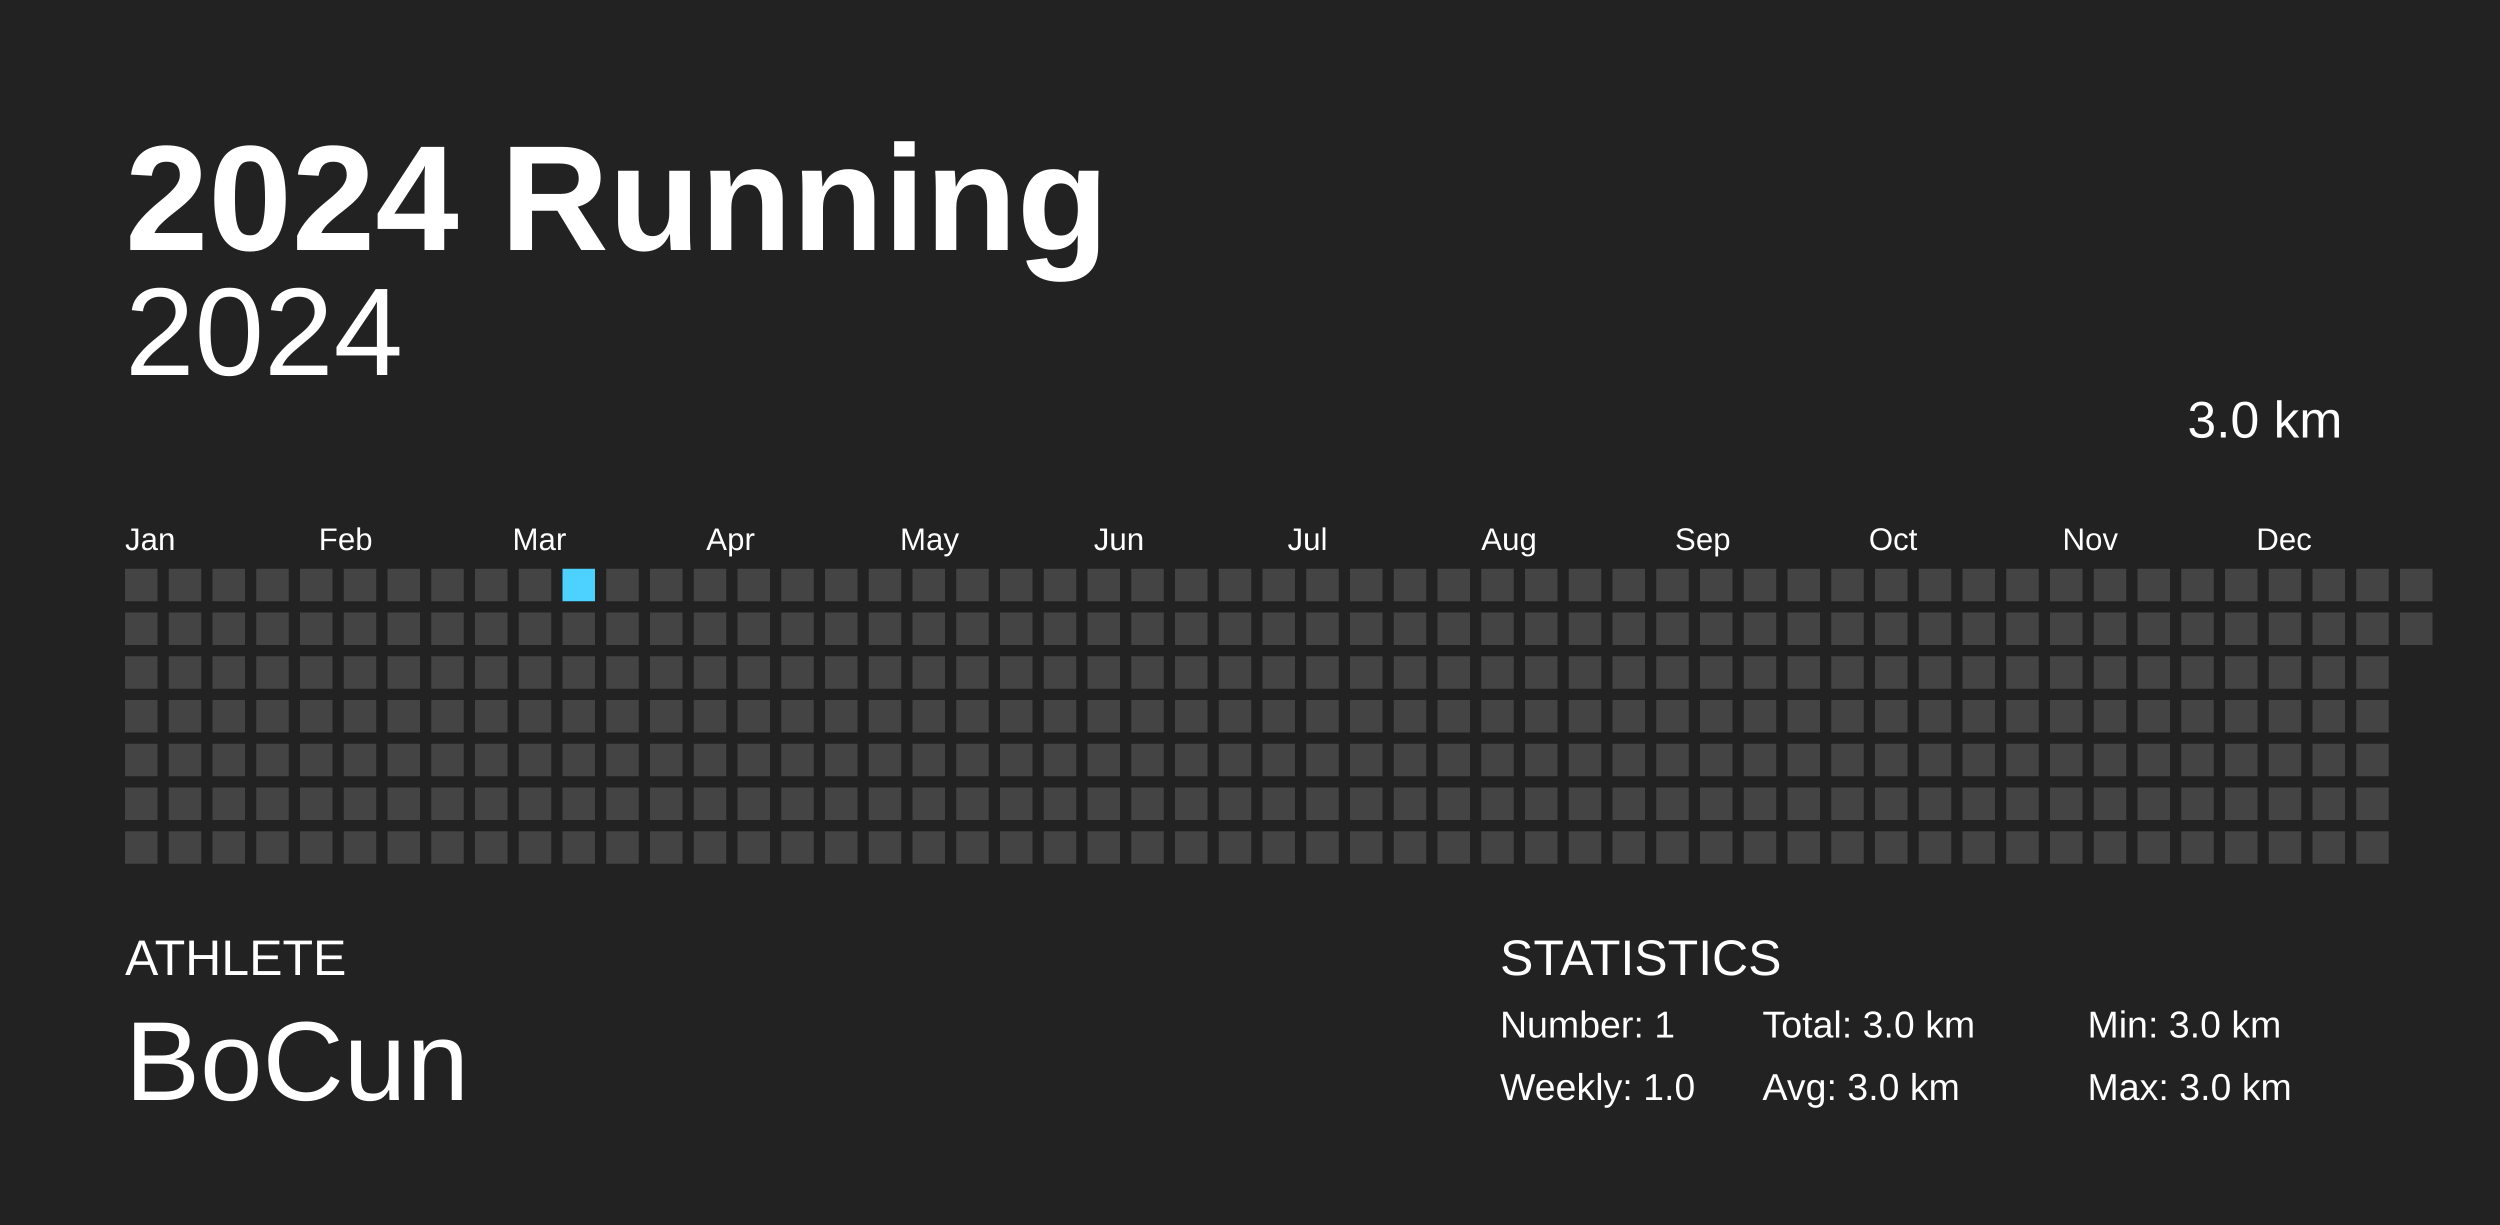
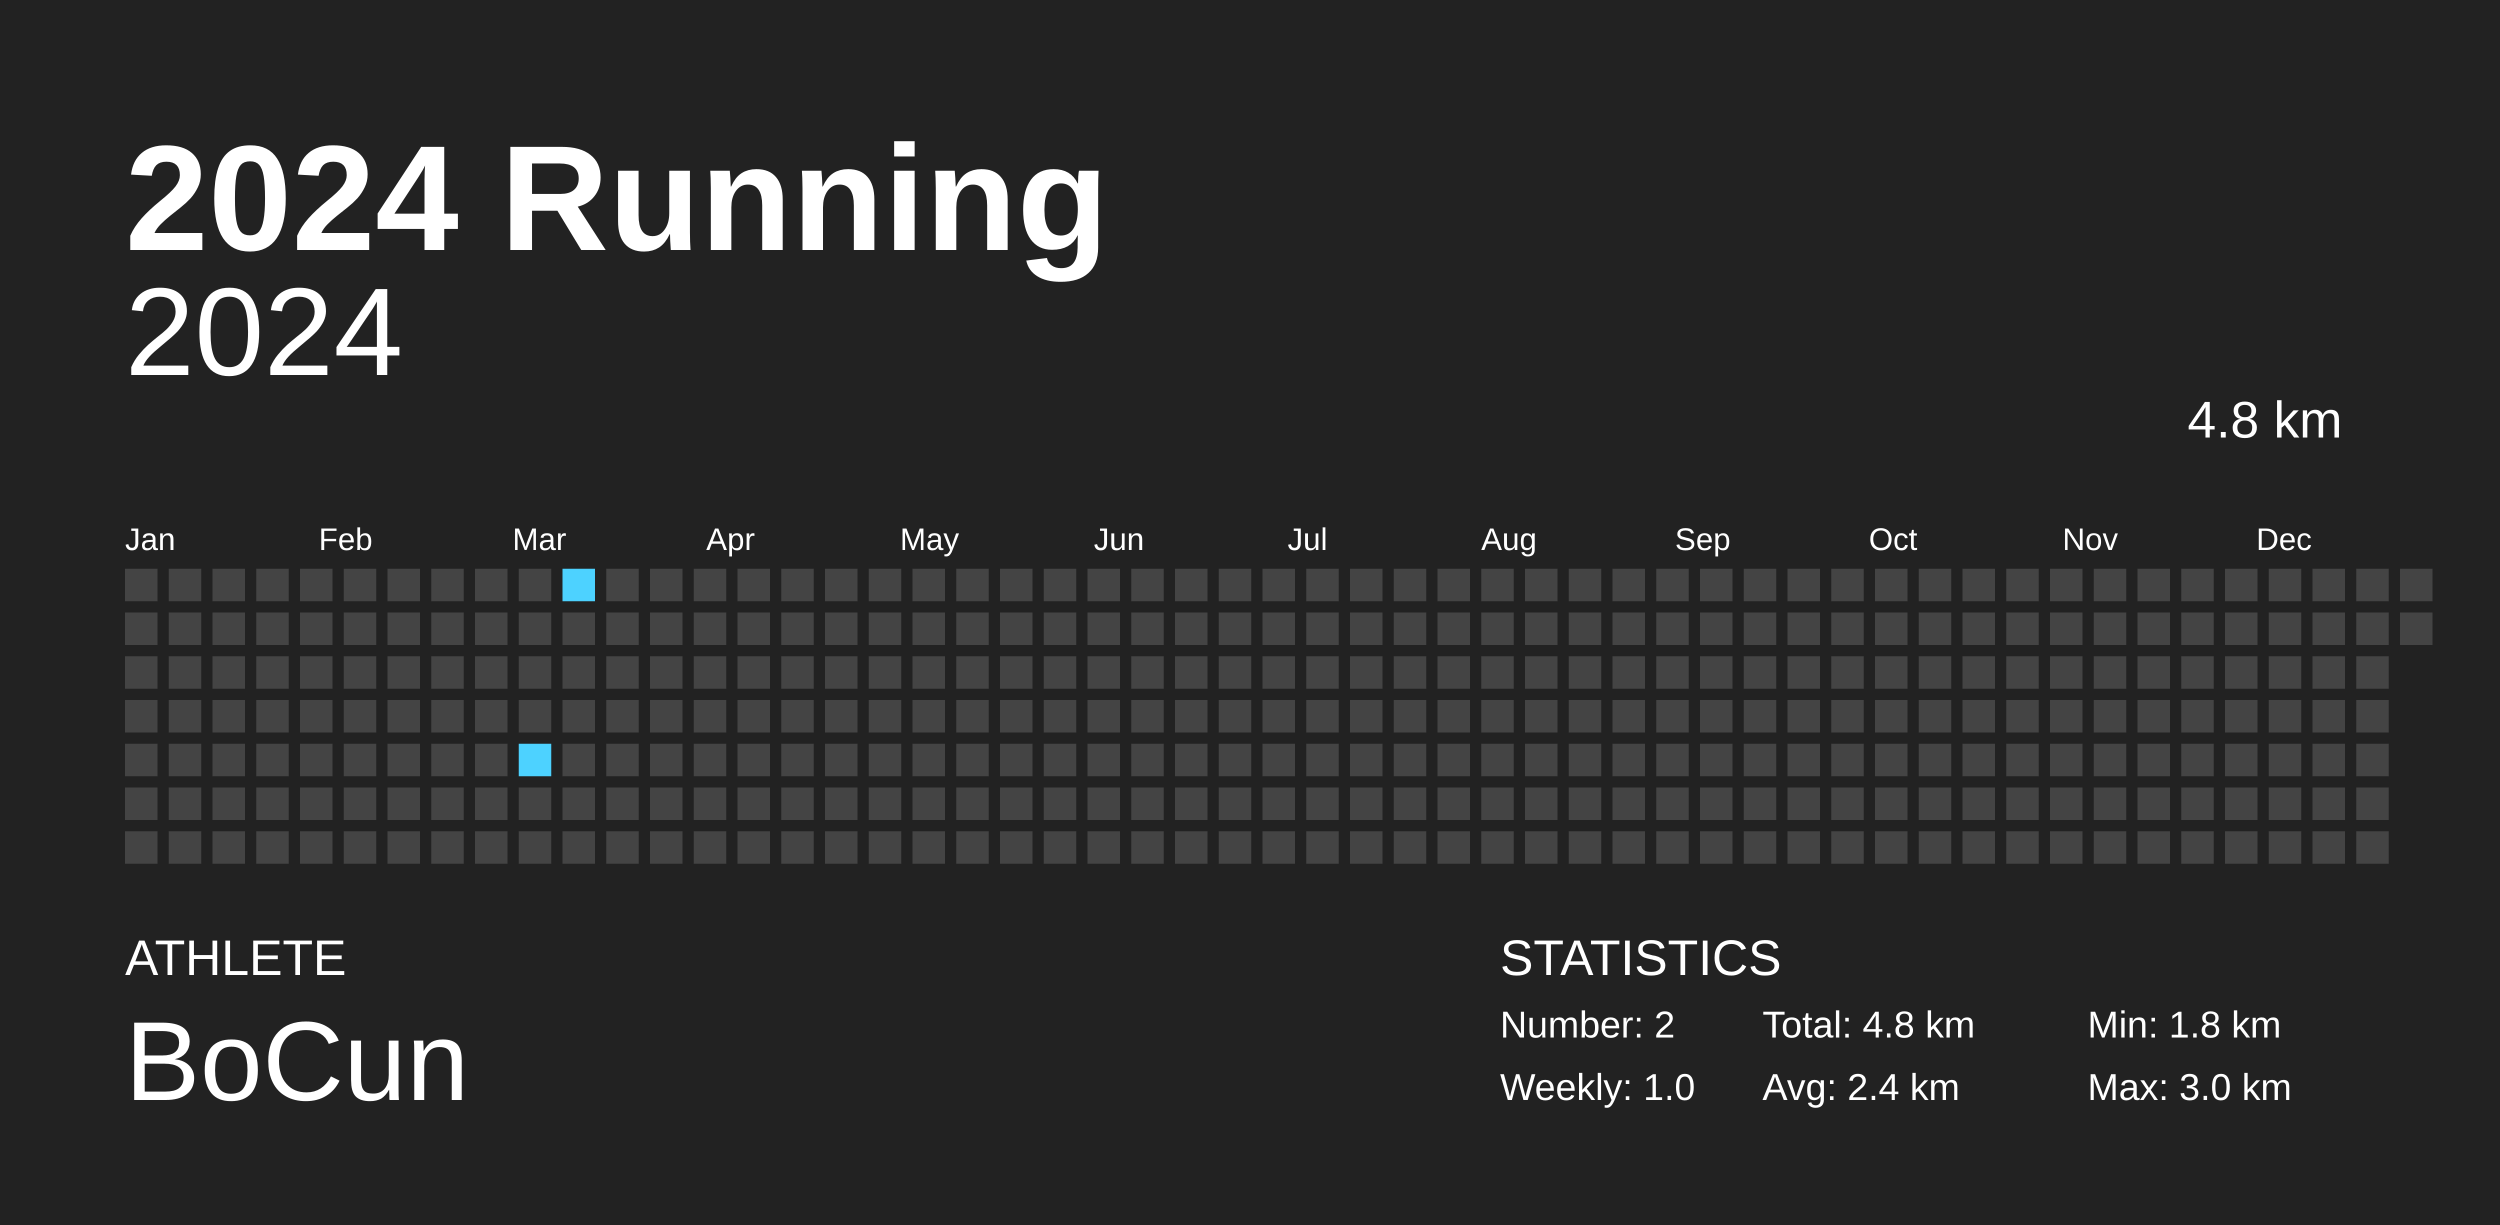
<svg xmlns="http://www.w3.org/2000/svg" baseProfile="full" height="98mm" version="1.1" viewBox="0,0,200,98" width="200mm">
  <defs />
  <rect fill="#222222" height="98" width="200" x="0" y="0" />
  <text fill="#FFFFFF" style="font-size:12px; font-family:Arial; font-weight:bold;" x="10" y="20">2024 Running</text>
  <text fill="#FFFFFF" style="font-size:4px; font-family:Arial" x="10" y="78">ATHLETE</text>
  <text fill="#FFFFFF" style="font-size:9px; font-family:Arial" x="10" y="88">BoCun</text>
  <text fill="#FFFFFF" style="font-size:4px; font-family:Arial" x="120" y="78">STATISTICS</text>
-   <text fill="#FFFFFF" style="font-size:3px; font-family:Arial" x="120" y="83">Number: 1</text>
+   <text fill="#FFFFFF" style="font-size:3px; font-family:Arial" x="120" y="83">Number: 2</text>
  <text fill="#FFFFFF" style="font-size:3px; font-family:Arial" x="120" y="88">Weekly: 1.0</text>
-   <text fill="#FFFFFF" style="font-size:3px; font-family:Arial" x="141" y="83">Total: 3.0 km</text>
-   <text fill="#FFFFFF" style="font-size:3px; font-family:Arial" x="141" y="88">Avg: 3.0 km</text>
-   <text fill="#FFFFFF" style="font-size:3px; font-family:Arial" x="167" y="83">Min: 3.0 km</text>
+   <text fill="#FFFFFF" style="font-size:3px; font-family:Arial" x="141" y="83">Total: 4.8 km</text>
+   <text fill="#FFFFFF" style="font-size:3px; font-family:Arial" x="141" y="88">Avg: 2.4 km</text>
+   <text fill="#FFFFFF" style="font-size:3px; font-family:Arial" x="167" y="83">Min: 1.8 km</text>
  <text fill="#FFFFFF" style="font-size:3px; font-family:Arial" x="167" y="88">Max: 3.0 km</text>
  <text alignment-baseline="hanging" fill="#FFFFFF" style="font-size:10.0px; font-family:Arial;" x="10" y="30">2024</text>
-   <text alignment-baseline="hanging" fill="#FFFFFF" style="font-size:4.125px; font-family:Arial;" x="175" y="35">3.0 km</text>
+   <text alignment-baseline="hanging" fill="#FFFFFF" style="font-size:4.125px; font-family:Arial;" x="175" y="35">4.8 km</text>
  <text fill="#FFFFFF" style="font-size:2.5px; font-family:Arial" x="10.0" y="44">Jan</text>
  <text fill="#FFFFFF" style="font-size:2.5px; font-family:Arial" x="25.5" y="44">Feb</text>
  <text fill="#FFFFFF" style="font-size:2.5px; font-family:Arial" x="41.0" y="44">Mar</text>
  <text fill="#FFFFFF" style="font-size:2.5px; font-family:Arial" x="56.5" y="44">Apr</text>
  <text fill="#FFFFFF" style="font-size:2.5px; font-family:Arial" x="72.0" y="44">May</text>
  <text fill="#FFFFFF" style="font-size:2.5px; font-family:Arial" x="87.5" y="44">Jun</text>
  <text fill="#FFFFFF" style="font-size:2.5px; font-family:Arial" x="103.0" y="44">Jul</text>
  <text fill="#FFFFFF" style="font-size:2.5px; font-family:Arial" x="118.5" y="44">Aug</text>
  <text fill="#FFFFFF" style="font-size:2.5px; font-family:Arial" x="134.0" y="44">Sep</text>
  <text fill="#FFFFFF" style="font-size:2.5px; font-family:Arial" x="149.5" y="44">Oct</text>
  <text fill="#FFFFFF" style="font-size:2.5px; font-family:Arial" x="165.0" y="44">Nov</text>
  <text fill="#FFFFFF" style="font-size:2.5px; font-family:Arial" x="180.5" y="44">Dec</text>
  <rect fill="#444444" height="2.6" width="2.6" x="10.0" y="45.5" />
  <rect fill="#444444" height="2.6" width="2.6" x="10.0" y="49.0" />
  <rect fill="#444444" height="2.6" width="2.6" x="10.0" y="52.5" />
  <rect fill="#444444" height="2.6" width="2.6" x="10.0" y="56.0" />
  <rect fill="#444444" height="2.6" width="2.6" x="10.0" y="59.5" />
  <rect fill="#444444" height="2.6" width="2.6" x="10.0" y="63.0" />
  <rect fill="#444444" height="2.6" width="2.6" x="10.0" y="66.5" />
  <rect fill="#444444" height="2.6" width="2.6" x="13.5" y="45.5" />
  <rect fill="#444444" height="2.6" width="2.6" x="13.5" y="49.0" />
  <rect fill="#444444" height="2.6" width="2.6" x="13.5" y="52.5" />
  <rect fill="#444444" height="2.6" width="2.6" x="13.5" y="56.0" />
  <rect fill="#444444" height="2.6" width="2.6" x="13.5" y="59.5" />
  <rect fill="#444444" height="2.6" width="2.6" x="13.5" y="63.0" />
  <rect fill="#444444" height="2.6" width="2.6" x="13.5" y="66.5" />
  <rect fill="#444444" height="2.6" width="2.6" x="17.0" y="45.5" />
  <rect fill="#444444" height="2.6" width="2.6" x="17.0" y="49.0" />
  <rect fill="#444444" height="2.6" width="2.6" x="17.0" y="52.5" />
  <rect fill="#444444" height="2.6" width="2.6" x="17.0" y="56.0" />
  <rect fill="#444444" height="2.6" width="2.6" x="17.0" y="59.5" />
  <rect fill="#444444" height="2.6" width="2.6" x="17.0" y="63.0" />
  <rect fill="#444444" height="2.6" width="2.6" x="17.0" y="66.5" />
  <rect fill="#444444" height="2.6" width="2.6" x="20.5" y="45.5" />
  <rect fill="#444444" height="2.6" width="2.6" x="20.5" y="49.0" />
  <rect fill="#444444" height="2.6" width="2.6" x="20.5" y="52.5" />
  <rect fill="#444444" height="2.6" width="2.6" x="20.5" y="56.0" />
  <rect fill="#444444" height="2.6" width="2.6" x="20.5" y="59.5" />
  <rect fill="#444444" height="2.6" width="2.6" x="20.5" y="63.0" />
  <rect fill="#444444" height="2.6" width="2.6" x="20.5" y="66.5" />
  <rect fill="#444444" height="2.6" width="2.6" x="24.0" y="45.5" />
  <rect fill="#444444" height="2.6" width="2.6" x="24.0" y="49.0" />
  <rect fill="#444444" height="2.6" width="2.6" x="24.0" y="52.5" />
  <rect fill="#444444" height="2.6" width="2.6" x="24.0" y="56.0" />
  <rect fill="#444444" height="2.6" width="2.6" x="24.0" y="59.5" />
  <rect fill="#444444" height="2.6" width="2.6" x="24.0" y="63.0" />
  <rect fill="#444444" height="2.6" width="2.6" x="24.0" y="66.5" />
  <rect fill="#444444" height="2.6" width="2.6" x="27.5" y="45.5" />
  <rect fill="#444444" height="2.6" width="2.6" x="27.5" y="49.0" />
  <rect fill="#444444" height="2.6" width="2.6" x="27.5" y="52.5" />
  <rect fill="#444444" height="2.6" width="2.6" x="27.5" y="56.0" />
  <rect fill="#444444" height="2.6" width="2.6" x="27.5" y="59.5" />
  <rect fill="#444444" height="2.6" width="2.6" x="27.5" y="63.0" />
  <rect fill="#444444" height="2.6" width="2.6" x="27.5" y="66.5" />
  <rect fill="#444444" height="2.6" width="2.6" x="31.0" y="45.5" />
  <rect fill="#444444" height="2.6" width="2.6" x="31.0" y="49.0" />
  <rect fill="#444444" height="2.6" width="2.6" x="31.0" y="52.5" />
  <rect fill="#444444" height="2.6" width="2.6" x="31.0" y="56.0" />
  <rect fill="#444444" height="2.6" width="2.6" x="31.0" y="59.5" />
  <rect fill="#444444" height="2.6" width="2.6" x="31.0" y="63.0" />
  <rect fill="#444444" height="2.6" width="2.6" x="31.0" y="66.5" />
  <rect fill="#444444" height="2.6" width="2.6" x="34.5" y="45.5" />
  <rect fill="#444444" height="2.6" width="2.6" x="34.5" y="49.0" />
  <rect fill="#444444" height="2.6" width="2.6" x="34.5" y="52.5" />
  <rect fill="#444444" height="2.6" width="2.6" x="34.5" y="56.0" />
  <rect fill="#444444" height="2.6" width="2.6" x="34.5" y="59.5" />
  <rect fill="#444444" height="2.6" width="2.6" x="34.5" y="63.0" />
  <rect fill="#444444" height="2.6" width="2.6" x="34.5" y="66.5" />
  <rect fill="#444444" height="2.6" width="2.6" x="38.0" y="45.5" />
  <rect fill="#444444" height="2.6" width="2.6" x="38.0" y="49.0" />
  <rect fill="#444444" height="2.6" width="2.6" x="38.0" y="52.5" />
  <rect fill="#444444" height="2.6" width="2.6" x="38.0" y="56.0" />
  <rect fill="#444444" height="2.6" width="2.6" x="38.0" y="59.5" />
  <rect fill="#444444" height="2.6" width="2.6" x="38.0" y="63.0" />
  <rect fill="#444444" height="2.6" width="2.6" x="38.0" y="66.5" />
  <rect fill="#444444" height="2.6" width="2.6" x="41.5" y="45.5" />
  <rect fill="#444444" height="2.6" width="2.6" x="41.5" y="49.0" />
  <rect fill="#444444" height="2.6" width="2.6" x="41.5" y="52.5" />
  <rect fill="#444444" height="2.6" width="2.6" x="41.5" y="56.0" />
-   <rect fill="#444444" height="2.6" width="2.6" x="41.5" y="59.5" />
+   <rect fill="#4dd2ff" height="2.6" width="2.6" x="41.5" y="59.5" />
  <rect fill="#444444" height="2.6" width="2.6" x="41.5" y="63.0" />
  <rect fill="#444444" height="2.6" width="2.6" x="41.5" y="66.5" />
-   <rect fill="#4DD2FF" height="2.6" width="2.6" x="45.0" y="45.5" />
+   <rect fill="#4dd2ff" height="2.6" width="2.6" x="45.0" y="45.5" />
  <rect fill="#444444" height="2.6" width="2.6" x="45.0" y="49.0" />
  <rect fill="#444444" height="2.6" width="2.6" x="45.0" y="52.5" />
  <rect fill="#444444" height="2.6" width="2.6" x="45.0" y="56.0" />
  <rect fill="#444444" height="2.6" width="2.6" x="45.0" y="59.5" />
  <rect fill="#444444" height="2.6" width="2.6" x="45.0" y="63.0" />
  <rect fill="#444444" height="2.6" width="2.6" x="45.0" y="66.5" />
  <rect fill="#444444" height="2.6" width="2.6" x="48.5" y="45.5" />
  <rect fill="#444444" height="2.6" width="2.6" x="48.5" y="49.0" />
  <rect fill="#444444" height="2.6" width="2.6" x="48.5" y="52.5" />
  <rect fill="#444444" height="2.6" width="2.6" x="48.5" y="56.0" />
  <rect fill="#444444" height="2.6" width="2.6" x="48.5" y="59.5" />
  <rect fill="#444444" height="2.6" width="2.6" x="48.5" y="63.0" />
  <rect fill="#444444" height="2.6" width="2.6" x="48.5" y="66.5" />
  <rect fill="#444444" height="2.6" width="2.6" x="52.0" y="45.5" />
  <rect fill="#444444" height="2.6" width="2.6" x="52.0" y="49.0" />
  <rect fill="#444444" height="2.6" width="2.6" x="52.0" y="52.5" />
  <rect fill="#444444" height="2.6" width="2.6" x="52.0" y="56.0" />
  <rect fill="#444444" height="2.6" width="2.6" x="52.0" y="59.5" />
  <rect fill="#444444" height="2.6" width="2.6" x="52.0" y="63.0" />
  <rect fill="#444444" height="2.6" width="2.6" x="52.0" y="66.5" />
  <rect fill="#444444" height="2.6" width="2.6" x="55.5" y="45.5" />
  <rect fill="#444444" height="2.6" width="2.6" x="55.5" y="49.0" />
  <rect fill="#444444" height="2.6" width="2.6" x="55.5" y="52.5" />
  <rect fill="#444444" height="2.6" width="2.6" x="55.5" y="56.0" />
  <rect fill="#444444" height="2.6" width="2.6" x="55.5" y="59.5" />
  <rect fill="#444444" height="2.6" width="2.6" x="55.5" y="63.0" />
  <rect fill="#444444" height="2.6" width="2.6" x="55.5" y="66.5" />
  <rect fill="#444444" height="2.6" width="2.6" x="59.0" y="45.5" />
  <rect fill="#444444" height="2.6" width="2.6" x="59.0" y="49.0" />
  <rect fill="#444444" height="2.6" width="2.6" x="59.0" y="52.5" />
  <rect fill="#444444" height="2.6" width="2.6" x="59.0" y="56.0" />
  <rect fill="#444444" height="2.6" width="2.6" x="59.0" y="59.5" />
  <rect fill="#444444" height="2.6" width="2.6" x="59.0" y="63.0" />
  <rect fill="#444444" height="2.6" width="2.6" x="59.0" y="66.5" />
  <rect fill="#444444" height="2.6" width="2.6" x="62.5" y="45.5" />
  <rect fill="#444444" height="2.6" width="2.6" x="62.5" y="49.0" />
  <rect fill="#444444" height="2.6" width="2.6" x="62.5" y="52.5" />
  <rect fill="#444444" height="2.6" width="2.6" x="62.5" y="56.0" />
  <rect fill="#444444" height="2.6" width="2.6" x="62.5" y="59.5" />
  <rect fill="#444444" height="2.6" width="2.6" x="62.5" y="63.0" />
  <rect fill="#444444" height="2.6" width="2.6" x="62.5" y="66.5" />
  <rect fill="#444444" height="2.6" width="2.6" x="66.0" y="45.5" />
  <rect fill="#444444" height="2.6" width="2.6" x="66.0" y="49.0" />
  <rect fill="#444444" height="2.6" width="2.6" x="66.0" y="52.5" />
  <rect fill="#444444" height="2.6" width="2.6" x="66.0" y="56.0" />
  <rect fill="#444444" height="2.6" width="2.6" x="66.0" y="59.5" />
  <rect fill="#444444" height="2.6" width="2.6" x="66.0" y="63.0" />
  <rect fill="#444444" height="2.6" width="2.6" x="66.0" y="66.5" />
  <rect fill="#444444" height="2.6" width="2.6" x="69.5" y="45.5" />
  <rect fill="#444444" height="2.6" width="2.6" x="69.5" y="49.0" />
  <rect fill="#444444" height="2.6" width="2.6" x="69.5" y="52.5" />
  <rect fill="#444444" height="2.6" width="2.6" x="69.5" y="56.0" />
  <rect fill="#444444" height="2.6" width="2.6" x="69.5" y="59.5" />
  <rect fill="#444444" height="2.6" width="2.6" x="69.5" y="63.0" />
  <rect fill="#444444" height="2.6" width="2.6" x="69.5" y="66.5" />
  <rect fill="#444444" height="2.6" width="2.6" x="73.0" y="45.5" />
  <rect fill="#444444" height="2.6" width="2.6" x="73.0" y="49.0" />
  <rect fill="#444444" height="2.6" width="2.6" x="73.0" y="52.5" />
  <rect fill="#444444" height="2.6" width="2.6" x="73.0" y="56.0" />
  <rect fill="#444444" height="2.6" width="2.6" x="73.0" y="59.5" />
  <rect fill="#444444" height="2.6" width="2.6" x="73.0" y="63.0" />
  <rect fill="#444444" height="2.6" width="2.6" x="73.0" y="66.5" />
  <rect fill="#444444" height="2.6" width="2.6" x="76.5" y="45.5" />
  <rect fill="#444444" height="2.6" width="2.6" x="76.5" y="49.0" />
  <rect fill="#444444" height="2.6" width="2.6" x="76.5" y="52.5" />
  <rect fill="#444444" height="2.6" width="2.6" x="76.5" y="56.0" />
  <rect fill="#444444" height="2.6" width="2.6" x="76.5" y="59.5" />
  <rect fill="#444444" height="2.6" width="2.6" x="76.5" y="63.0" />
  <rect fill="#444444" height="2.6" width="2.6" x="76.5" y="66.5" />
  <rect fill="#444444" height="2.6" width="2.6" x="80.0" y="45.5" />
  <rect fill="#444444" height="2.6" width="2.6" x="80.0" y="49.0" />
  <rect fill="#444444" height="2.6" width="2.6" x="80.0" y="52.5" />
  <rect fill="#444444" height="2.6" width="2.6" x="80.0" y="56.0" />
  <rect fill="#444444" height="2.6" width="2.6" x="80.0" y="59.5" />
  <rect fill="#444444" height="2.6" width="2.6" x="80.0" y="63.0" />
  <rect fill="#444444" height="2.6" width="2.6" x="80.0" y="66.5" />
  <rect fill="#444444" height="2.6" width="2.6" x="83.5" y="45.5" />
  <rect fill="#444444" height="2.6" width="2.6" x="83.5" y="49.0" />
  <rect fill="#444444" height="2.6" width="2.6" x="83.5" y="52.5" />
  <rect fill="#444444" height="2.6" width="2.6" x="83.5" y="56.0" />
  <rect fill="#444444" height="2.6" width="2.6" x="83.5" y="59.5" />
  <rect fill="#444444" height="2.6" width="2.6" x="83.5" y="63.0" />
  <rect fill="#444444" height="2.6" width="2.6" x="83.5" y="66.5" />
  <rect fill="#444444" height="2.6" width="2.6" x="87.0" y="45.5" />
  <rect fill="#444444" height="2.6" width="2.6" x="87.0" y="49.0" />
  <rect fill="#444444" height="2.6" width="2.6" x="87.0" y="52.5" />
  <rect fill="#444444" height="2.6" width="2.6" x="87.0" y="56.0" />
  <rect fill="#444444" height="2.6" width="2.6" x="87.0" y="59.5" />
  <rect fill="#444444" height="2.6" width="2.6" x="87.0" y="63.0" />
  <rect fill="#444444" height="2.6" width="2.6" x="87.0" y="66.5" />
  <rect fill="#444444" height="2.6" width="2.6" x="90.5" y="45.5" />
  <rect fill="#444444" height="2.6" width="2.6" x="90.5" y="49.0" />
  <rect fill="#444444" height="2.6" width="2.6" x="90.5" y="52.5" />
  <rect fill="#444444" height="2.6" width="2.6" x="90.5" y="56.0" />
  <rect fill="#444444" height="2.6" width="2.6" x="90.5" y="59.5" />
  <rect fill="#444444" height="2.6" width="2.6" x="90.5" y="63.0" />
  <rect fill="#444444" height="2.6" width="2.6" x="90.5" y="66.5" />
  <rect fill="#444444" height="2.6" width="2.6" x="94.0" y="45.5" />
  <rect fill="#444444" height="2.6" width="2.6" x="94.0" y="49.0" />
  <rect fill="#444444" height="2.6" width="2.6" x="94.0" y="52.5" />
  <rect fill="#444444" height="2.6" width="2.6" x="94.0" y="56.0" />
  <rect fill="#444444" height="2.6" width="2.6" x="94.0" y="59.5" />
  <rect fill="#444444" height="2.6" width="2.6" x="94.0" y="63.0" />
  <rect fill="#444444" height="2.6" width="2.6" x="94.0" y="66.5" />
  <rect fill="#444444" height="2.6" width="2.6" x="97.5" y="45.5" />
  <rect fill="#444444" height="2.6" width="2.6" x="97.5" y="49.0" />
  <rect fill="#444444" height="2.6" width="2.6" x="97.5" y="52.5" />
  <rect fill="#444444" height="2.6" width="2.6" x="97.5" y="56.0" />
  <rect fill="#444444" height="2.6" width="2.6" x="97.5" y="59.5" />
  <rect fill="#444444" height="2.6" width="2.6" x="97.5" y="63.0" />
  <rect fill="#444444" height="2.6" width="2.6" x="97.5" y="66.5" />
  <rect fill="#444444" height="2.6" width="2.6" x="101.0" y="45.5" />
  <rect fill="#444444" height="2.6" width="2.6" x="101.0" y="49.0" />
  <rect fill="#444444" height="2.6" width="2.6" x="101.0" y="52.5" />
  <rect fill="#444444" height="2.6" width="2.6" x="101.0" y="56.0" />
  <rect fill="#444444" height="2.6" width="2.6" x="101.0" y="59.5" />
  <rect fill="#444444" height="2.6" width="2.6" x="101.0" y="63.0" />
  <rect fill="#444444" height="2.6" width="2.6" x="101.0" y="66.5" />
  <rect fill="#444444" height="2.6" width="2.6" x="104.5" y="45.5" />
  <rect fill="#444444" height="2.6" width="2.6" x="104.5" y="49.0" />
  <rect fill="#444444" height="2.6" width="2.6" x="104.5" y="52.5" />
  <rect fill="#444444" height="2.6" width="2.6" x="104.5" y="56.0" />
  <rect fill="#444444" height="2.6" width="2.6" x="104.5" y="59.5" />
  <rect fill="#444444" height="2.6" width="2.6" x="104.5" y="63.0" />
  <rect fill="#444444" height="2.6" width="2.6" x="104.5" y="66.5" />
  <rect fill="#444444" height="2.6" width="2.6" x="108.0" y="45.5" />
  <rect fill="#444444" height="2.6" width="2.6" x="108.0" y="49.0" />
  <rect fill="#444444" height="2.6" width="2.6" x="108.0" y="52.5" />
  <rect fill="#444444" height="2.6" width="2.6" x="108.0" y="56.0" />
  <rect fill="#444444" height="2.6" width="2.6" x="108.0" y="59.5" />
  <rect fill="#444444" height="2.6" width="2.6" x="108.0" y="63.0" />
  <rect fill="#444444" height="2.6" width="2.6" x="108.0" y="66.5" />
  <rect fill="#444444" height="2.6" width="2.6" x="111.5" y="45.5" />
  <rect fill="#444444" height="2.6" width="2.6" x="111.5" y="49.0" />
  <rect fill="#444444" height="2.6" width="2.6" x="111.5" y="52.5" />
  <rect fill="#444444" height="2.6" width="2.6" x="111.5" y="56.0" />
  <rect fill="#444444" height="2.6" width="2.6" x="111.5" y="59.5" />
  <rect fill="#444444" height="2.6" width="2.6" x="111.5" y="63.0" />
  <rect fill="#444444" height="2.6" width="2.6" x="111.5" y="66.5" />
  <rect fill="#444444" height="2.6" width="2.6" x="115.0" y="45.5" />
  <rect fill="#444444" height="2.6" width="2.6" x="115.0" y="49.0" />
  <rect fill="#444444" height="2.6" width="2.6" x="115.0" y="52.5" />
  <rect fill="#444444" height="2.6" width="2.6" x="115.0" y="56.0" />
  <rect fill="#444444" height="2.6" width="2.6" x="115.0" y="59.5" />
  <rect fill="#444444" height="2.6" width="2.6" x="115.0" y="63.0" />
  <rect fill="#444444" height="2.6" width="2.6" x="115.0" y="66.5" />
  <rect fill="#444444" height="2.6" width="2.6" x="118.5" y="45.5" />
  <rect fill="#444444" height="2.6" width="2.6" x="118.5" y="49.0" />
  <rect fill="#444444" height="2.6" width="2.6" x="118.5" y="52.5" />
  <rect fill="#444444" height="2.6" width="2.6" x="118.5" y="56.0" />
  <rect fill="#444444" height="2.6" width="2.6" x="118.5" y="59.5" />
  <rect fill="#444444" height="2.6" width="2.6" x="118.5" y="63.0" />
  <rect fill="#444444" height="2.6" width="2.6" x="118.5" y="66.5" />
  <rect fill="#444444" height="2.6" width="2.6" x="122.0" y="45.5" />
  <rect fill="#444444" height="2.6" width="2.6" x="122.0" y="49.0" />
  <rect fill="#444444" height="2.6" width="2.6" x="122.0" y="52.5" />
  <rect fill="#444444" height="2.6" width="2.6" x="122.0" y="56.0" />
  <rect fill="#444444" height="2.6" width="2.6" x="122.0" y="59.5" />
  <rect fill="#444444" height="2.6" width="2.6" x="122.0" y="63.0" />
  <rect fill="#444444" height="2.6" width="2.6" x="122.0" y="66.5" />
  <rect fill="#444444" height="2.6" width="2.6" x="125.5" y="45.5" />
  <rect fill="#444444" height="2.6" width="2.6" x="125.5" y="49.0" />
  <rect fill="#444444" height="2.6" width="2.6" x="125.5" y="52.5" />
  <rect fill="#444444" height="2.6" width="2.6" x="125.5" y="56.0" />
  <rect fill="#444444" height="2.6" width="2.6" x="125.5" y="59.5" />
  <rect fill="#444444" height="2.6" width="2.6" x="125.5" y="63.0" />
  <rect fill="#444444" height="2.6" width="2.6" x="125.5" y="66.5" />
  <rect fill="#444444" height="2.6" width="2.6" x="129.0" y="45.5" />
  <rect fill="#444444" height="2.6" width="2.6" x="129.0" y="49.0" />
  <rect fill="#444444" height="2.6" width="2.6" x="129.0" y="52.5" />
  <rect fill="#444444" height="2.6" width="2.6" x="129.0" y="56.0" />
  <rect fill="#444444" height="2.6" width="2.6" x="129.0" y="59.5" />
  <rect fill="#444444" height="2.6" width="2.6" x="129.0" y="63.0" />
  <rect fill="#444444" height="2.6" width="2.6" x="129.0" y="66.5" />
  <rect fill="#444444" height="2.6" width="2.6" x="132.5" y="45.5" />
  <rect fill="#444444" height="2.6" width="2.6" x="132.5" y="49.0" />
  <rect fill="#444444" height="2.6" width="2.6" x="132.5" y="52.5" />
  <rect fill="#444444" height="2.6" width="2.6" x="132.5" y="56.0" />
  <rect fill="#444444" height="2.6" width="2.6" x="132.5" y="59.5" />
  <rect fill="#444444" height="2.6" width="2.6" x="132.5" y="63.0" />
  <rect fill="#444444" height="2.6" width="2.6" x="132.5" y="66.5" />
  <rect fill="#444444" height="2.6" width="2.6" x="136.0" y="45.5" />
  <rect fill="#444444" height="2.6" width="2.6" x="136.0" y="49.0" />
  <rect fill="#444444" height="2.6" width="2.6" x="136.0" y="52.5" />
  <rect fill="#444444" height="2.6" width="2.6" x="136.0" y="56.0" />
  <rect fill="#444444" height="2.6" width="2.6" x="136.0" y="59.5" />
  <rect fill="#444444" height="2.6" width="2.6" x="136.0" y="63.0" />
  <rect fill="#444444" height="2.6" width="2.6" x="136.0" y="66.5" />
  <rect fill="#444444" height="2.6" width="2.6" x="139.5" y="45.5" />
  <rect fill="#444444" height="2.6" width="2.6" x="139.5" y="49.0" />
  <rect fill="#444444" height="2.6" width="2.6" x="139.5" y="52.5" />
  <rect fill="#444444" height="2.6" width="2.6" x="139.5" y="56.0" />
  <rect fill="#444444" height="2.6" width="2.6" x="139.5" y="59.5" />
  <rect fill="#444444" height="2.6" width="2.6" x="139.5" y="63.0" />
  <rect fill="#444444" height="2.6" width="2.6" x="139.5" y="66.5" />
  <rect fill="#444444" height="2.6" width="2.6" x="143.0" y="45.5" />
  <rect fill="#444444" height="2.6" width="2.6" x="143.0" y="49.0" />
  <rect fill="#444444" height="2.6" width="2.6" x="143.0" y="52.5" />
  <rect fill="#444444" height="2.6" width="2.6" x="143.0" y="56.0" />
  <rect fill="#444444" height="2.6" width="2.6" x="143.0" y="59.5" />
  <rect fill="#444444" height="2.6" width="2.6" x="143.0" y="63.0" />
  <rect fill="#444444" height="2.6" width="2.6" x="143.0" y="66.5" />
  <rect fill="#444444" height="2.6" width="2.6" x="146.5" y="45.5" />
  <rect fill="#444444" height="2.6" width="2.6" x="146.5" y="49.0" />
  <rect fill="#444444" height="2.6" width="2.6" x="146.5" y="52.5" />
  <rect fill="#444444" height="2.6" width="2.6" x="146.5" y="56.0" />
  <rect fill="#444444" height="2.6" width="2.6" x="146.5" y="59.5" />
  <rect fill="#444444" height="2.6" width="2.6" x="146.5" y="63.0" />
  <rect fill="#444444" height="2.6" width="2.6" x="146.5" y="66.5" />
  <rect fill="#444444" height="2.6" width="2.6" x="150.0" y="45.5" />
  <rect fill="#444444" height="2.6" width="2.6" x="150.0" y="49.0" />
  <rect fill="#444444" height="2.6" width="2.6" x="150.0" y="52.5" />
  <rect fill="#444444" height="2.6" width="2.6" x="150.0" y="56.0" />
  <rect fill="#444444" height="2.6" width="2.6" x="150.0" y="59.5" />
  <rect fill="#444444" height="2.6" width="2.6" x="150.0" y="63.0" />
  <rect fill="#444444" height="2.6" width="2.6" x="150.0" y="66.5" />
  <rect fill="#444444" height="2.6" width="2.6" x="153.5" y="45.5" />
  <rect fill="#444444" height="2.6" width="2.6" x="153.5" y="49.0" />
  <rect fill="#444444" height="2.6" width="2.6" x="153.5" y="52.5" />
  <rect fill="#444444" height="2.6" width="2.6" x="153.5" y="56.0" />
  <rect fill="#444444" height="2.6" width="2.6" x="153.5" y="59.5" />
  <rect fill="#444444" height="2.6" width="2.6" x="153.5" y="63.0" />
  <rect fill="#444444" height="2.6" width="2.6" x="153.5" y="66.5" />
  <rect fill="#444444" height="2.6" width="2.6" x="157.0" y="45.5" />
  <rect fill="#444444" height="2.6" width="2.6" x="157.0" y="49.0" />
  <rect fill="#444444" height="2.6" width="2.6" x="157.0" y="52.5" />
  <rect fill="#444444" height="2.6" width="2.6" x="157.0" y="56.0" />
  <rect fill="#444444" height="2.6" width="2.6" x="157.0" y="59.5" />
  <rect fill="#444444" height="2.6" width="2.6" x="157.0" y="63.0" />
  <rect fill="#444444" height="2.6" width="2.6" x="157.0" y="66.5" />
  <rect fill="#444444" height="2.6" width="2.6" x="160.5" y="45.5" />
  <rect fill="#444444" height="2.6" width="2.6" x="160.5" y="49.0" />
  <rect fill="#444444" height="2.6" width="2.6" x="160.5" y="52.5" />
  <rect fill="#444444" height="2.6" width="2.6" x="160.5" y="56.0" />
  <rect fill="#444444" height="2.6" width="2.6" x="160.5" y="59.5" />
  <rect fill="#444444" height="2.6" width="2.6" x="160.5" y="63.0" />
  <rect fill="#444444" height="2.6" width="2.6" x="160.5" y="66.5" />
  <rect fill="#444444" height="2.6" width="2.6" x="164.0" y="45.5" />
  <rect fill="#444444" height="2.6" width="2.6" x="164.0" y="49.0" />
  <rect fill="#444444" height="2.6" width="2.6" x="164.0" y="52.5" />
  <rect fill="#444444" height="2.6" width="2.6" x="164.0" y="56.0" />
  <rect fill="#444444" height="2.6" width="2.6" x="164.0" y="59.5" />
  <rect fill="#444444" height="2.6" width="2.6" x="164.0" y="63.0" />
  <rect fill="#444444" height="2.6" width="2.6" x="164.0" y="66.5" />
  <rect fill="#444444" height="2.6" width="2.6" x="167.5" y="45.5" />
  <rect fill="#444444" height="2.6" width="2.6" x="167.5" y="49.0" />
  <rect fill="#444444" height="2.6" width="2.6" x="167.5" y="52.5" />
  <rect fill="#444444" height="2.6" width="2.6" x="167.5" y="56.0" />
  <rect fill="#444444" height="2.6" width="2.6" x="167.5" y="59.5" />
  <rect fill="#444444" height="2.6" width="2.6" x="167.5" y="63.0" />
  <rect fill="#444444" height="2.6" width="2.6" x="167.5" y="66.5" />
  <rect fill="#444444" height="2.6" width="2.6" x="171.0" y="45.5" />
  <rect fill="#444444" height="2.6" width="2.6" x="171.0" y="49.0" />
  <rect fill="#444444" height="2.6" width="2.6" x="171.0" y="52.5" />
  <rect fill="#444444" height="2.6" width="2.6" x="171.0" y="56.0" />
  <rect fill="#444444" height="2.6" width="2.6" x="171.0" y="59.5" />
  <rect fill="#444444" height="2.6" width="2.6" x="171.0" y="63.0" />
  <rect fill="#444444" height="2.6" width="2.6" x="171.0" y="66.5" />
  <rect fill="#444444" height="2.6" width="2.6" x="174.5" y="45.5" />
  <rect fill="#444444" height="2.6" width="2.6" x="174.5" y="49.0" />
  <rect fill="#444444" height="2.6" width="2.6" x="174.5" y="52.5" />
  <rect fill="#444444" height="2.6" width="2.6" x="174.5" y="56.0" />
  <rect fill="#444444" height="2.6" width="2.6" x="174.5" y="59.5" />
  <rect fill="#444444" height="2.6" width="2.6" x="174.5" y="63.0" />
  <rect fill="#444444" height="2.6" width="2.6" x="174.5" y="66.5" />
  <rect fill="#444444" height="2.6" width="2.6" x="178.0" y="45.5" />
  <rect fill="#444444" height="2.6" width="2.6" x="178.0" y="49.0" />
  <rect fill="#444444" height="2.6" width="2.6" x="178.0" y="52.5" />
  <rect fill="#444444" height="2.6" width="2.6" x="178.0" y="56.0" />
  <rect fill="#444444" height="2.6" width="2.6" x="178.0" y="59.5" />
  <rect fill="#444444" height="2.6" width="2.6" x="178.0" y="63.0" />
  <rect fill="#444444" height="2.6" width="2.6" x="178.0" y="66.5" />
  <rect fill="#444444" height="2.6" width="2.6" x="181.5" y="45.5" />
  <rect fill="#444444" height="2.6" width="2.6" x="181.5" y="49.0" />
  <rect fill="#444444" height="2.6" width="2.6" x="181.5" y="52.5" />
  <rect fill="#444444" height="2.6" width="2.6" x="181.5" y="56.0" />
  <rect fill="#444444" height="2.6" width="2.6" x="181.5" y="59.5" />
  <rect fill="#444444" height="2.6" width="2.6" x="181.5" y="63.0" />
  <rect fill="#444444" height="2.6" width="2.6" x="181.5" y="66.5" />
  <rect fill="#444444" height="2.6" width="2.6" x="185.0" y="45.5" />
  <rect fill="#444444" height="2.6" width="2.6" x="185.0" y="49.0" />
  <rect fill="#444444" height="2.6" width="2.6" x="185.0" y="52.5" />
  <rect fill="#444444" height="2.6" width="2.6" x="185.0" y="56.0" />
  <rect fill="#444444" height="2.6" width="2.6" x="185.0" y="59.5" />
  <rect fill="#444444" height="2.6" width="2.6" x="185.0" y="63.0" />
  <rect fill="#444444" height="2.6" width="2.6" x="185.0" y="66.5" />
  <rect fill="#444444" height="2.6" width="2.6" x="188.5" y="45.5" />
  <rect fill="#444444" height="2.6" width="2.6" x="188.5" y="49.0" />
  <rect fill="#444444" height="2.6" width="2.6" x="188.5" y="52.5" />
  <rect fill="#444444" height="2.6" width="2.6" x="188.5" y="56.0" />
  <rect fill="#444444" height="2.6" width="2.6" x="188.5" y="59.5" />
  <rect fill="#444444" height="2.6" width="2.6" x="188.5" y="63.0" />
  <rect fill="#444444" height="2.6" width="2.6" x="188.5" y="66.5" />
  <rect fill="#444444" height="2.6" width="2.6" x="192.0" y="45.5" />
  <rect fill="#444444" height="2.6" width="2.6" x="192.0" y="49.0" />
</svg>
